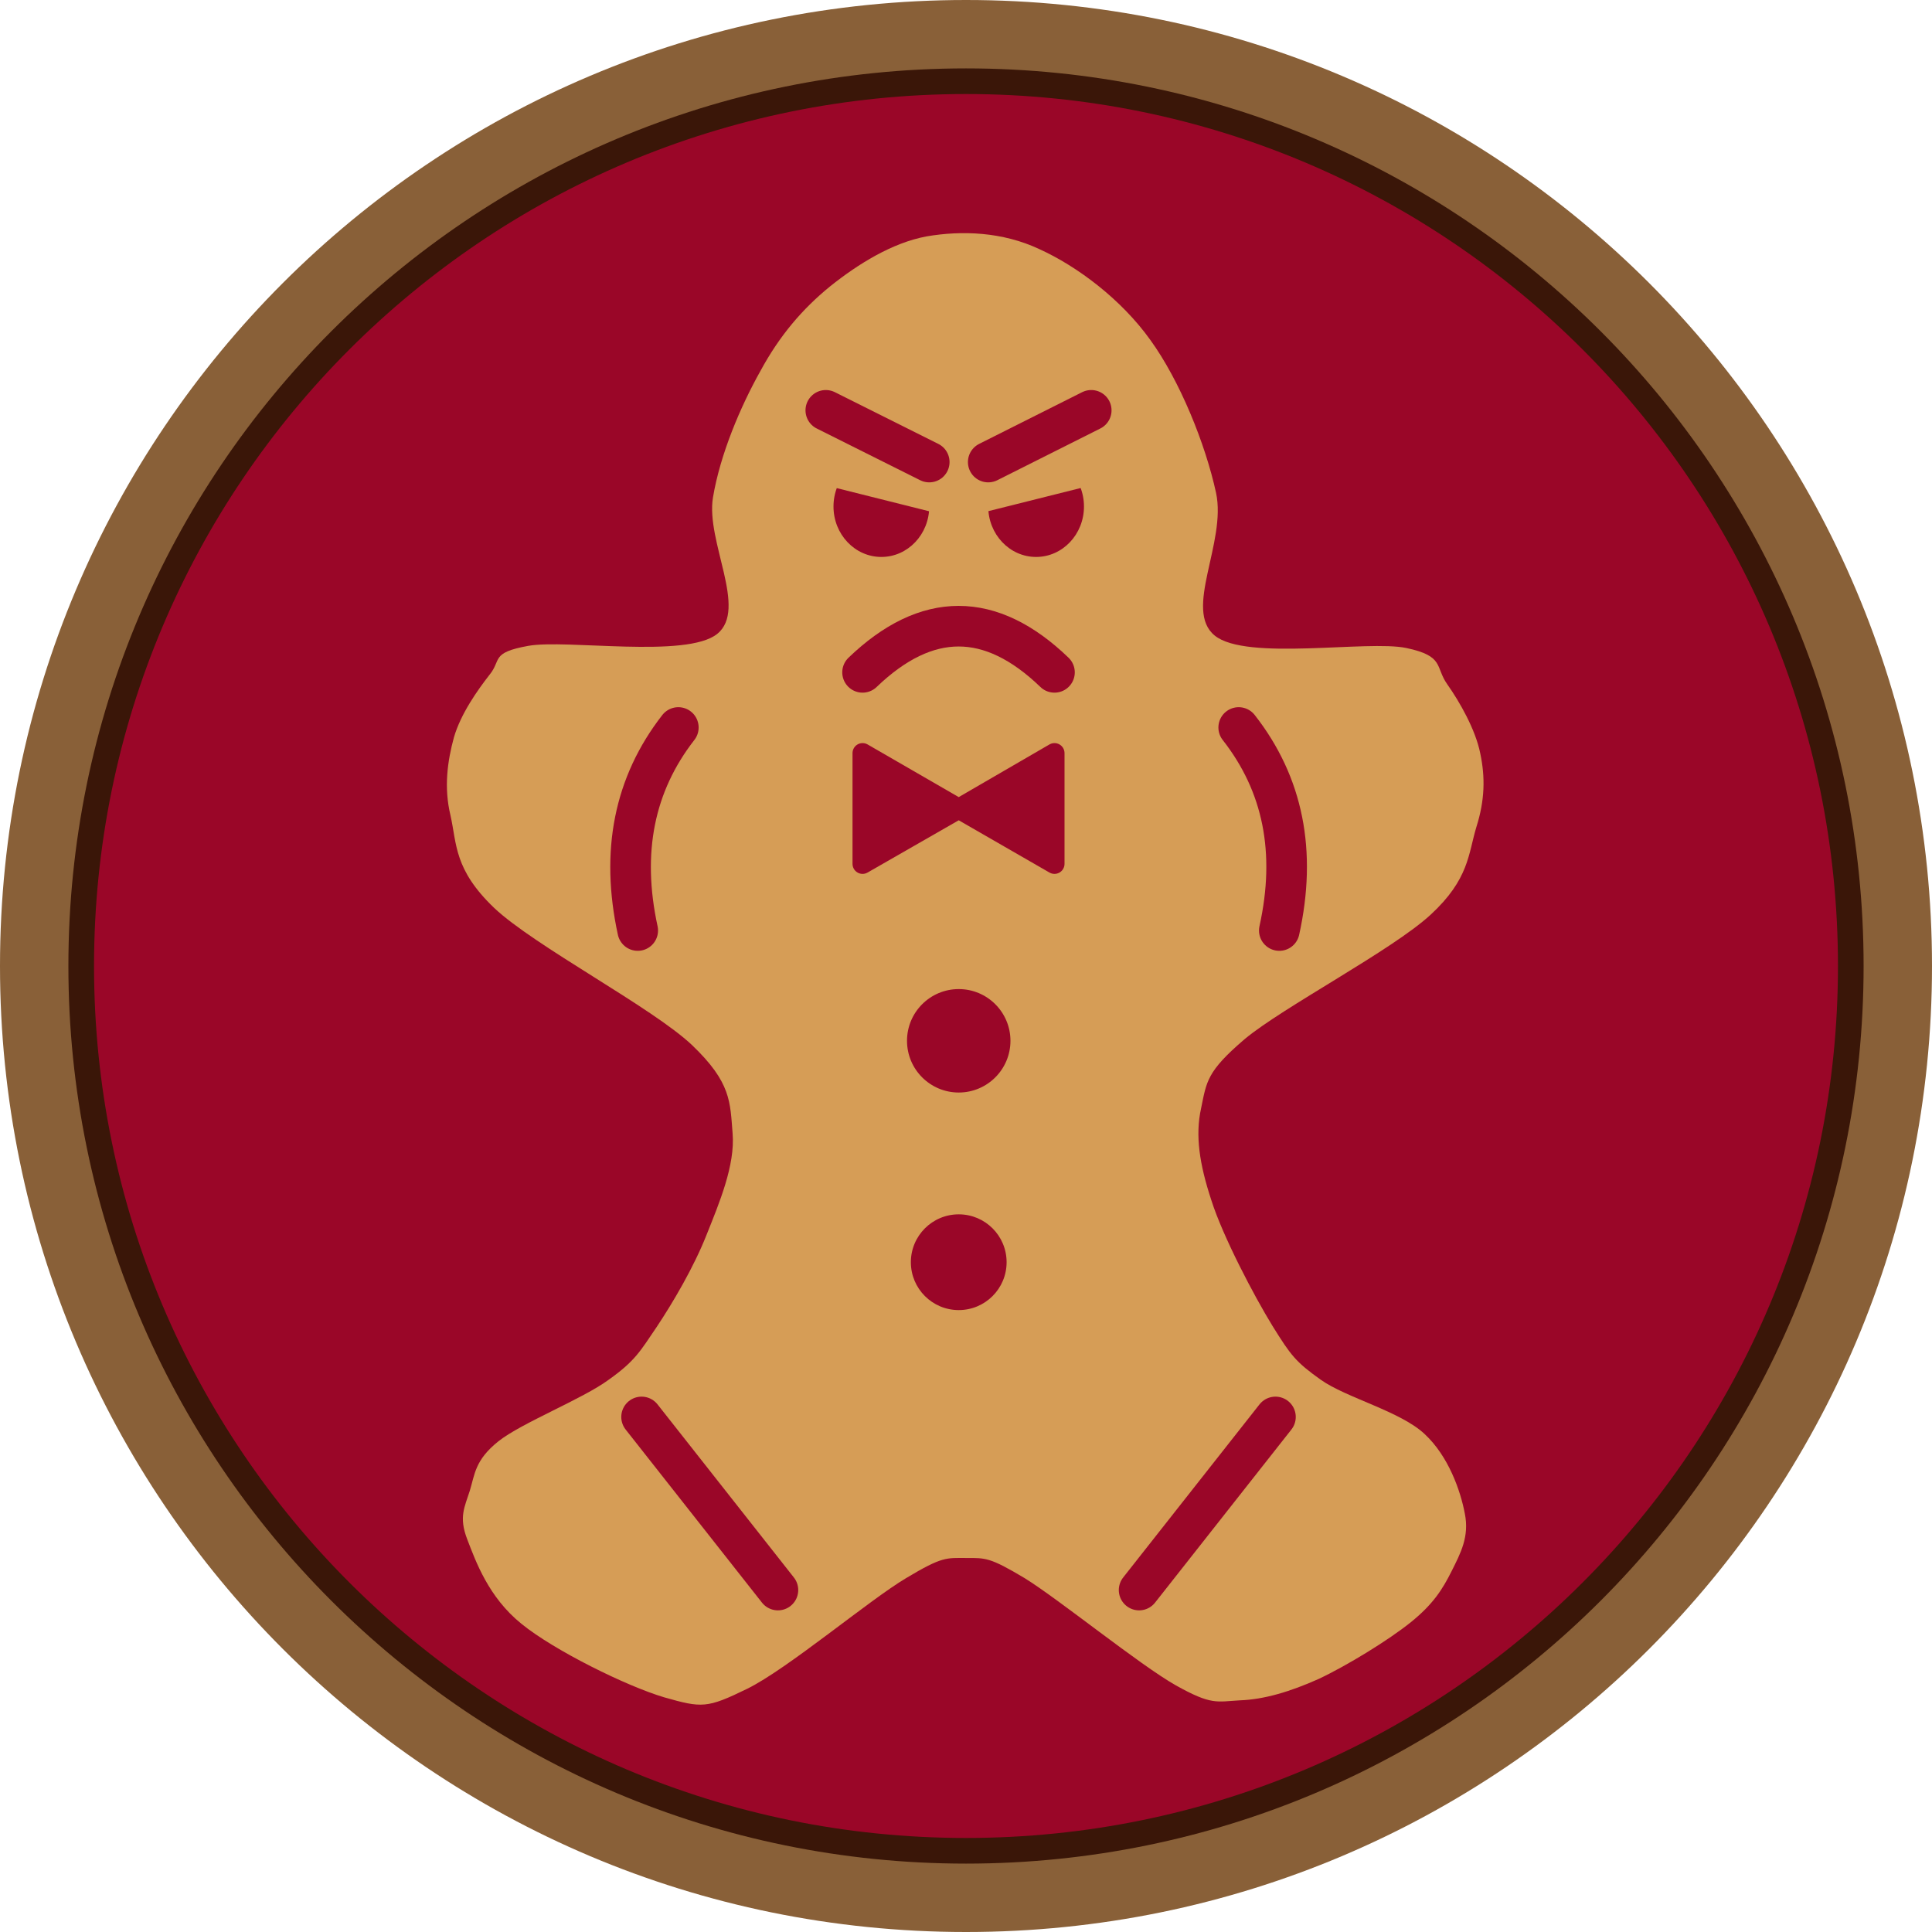
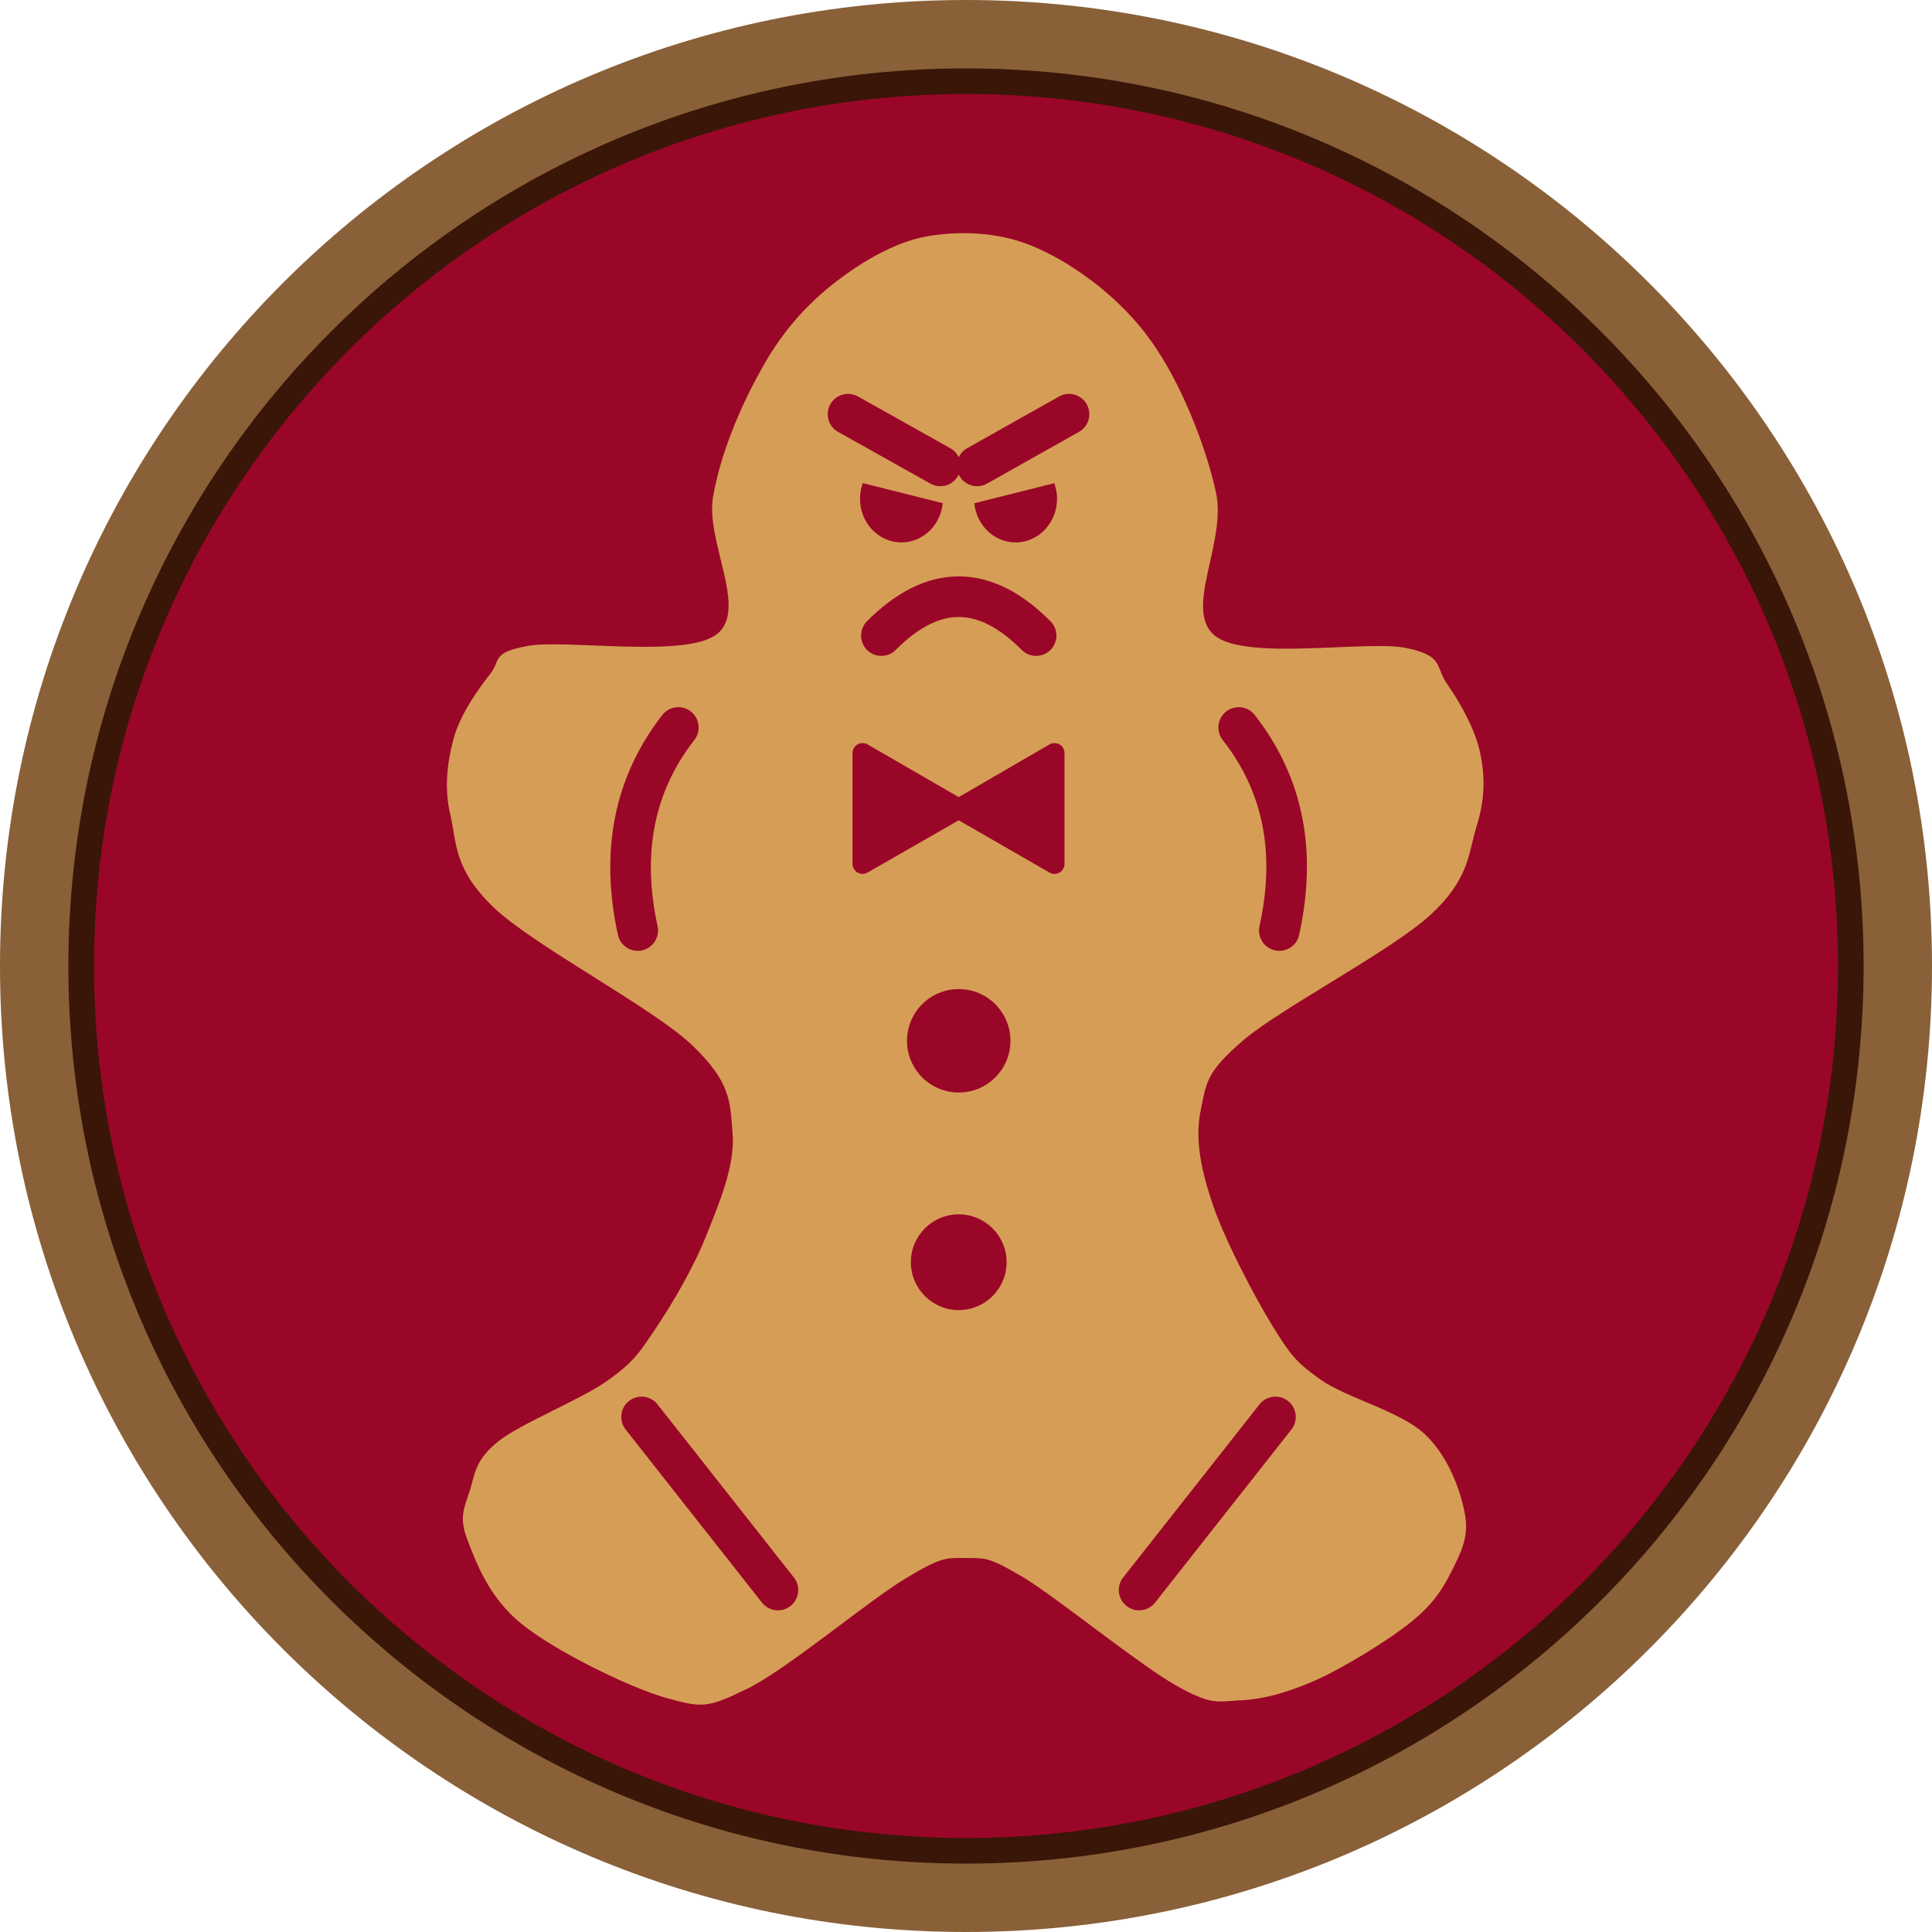
<svg xmlns="http://www.w3.org/2000/svg" viewBox="30 30 452 452">
  <circle cx="256" cy="256" r="226" fill="#896038" />
  <circle cx="256" cy="256" r="210" fill="#3a1608" />
  <circle cx="256" cy="256" r="204" fill="#9a0628" />
  <path fill="#d69d56" d="M320.1 427.8C314.6 428.1 313.5 429.0 305.1 424.3C296.6 419.5 277.8 404.2 269.7 399.2C261.5 394.3 260.6 394.5 256.0 394.5C251.4 394.5 250.5 394.1 242.0 399.2C233.4 404.3 214.2 420.5 204.8 425.1C195.4 429.7 194.2 429.6 185.4 427.1C176.6 424.5 159.6 416.1 152.0 409.9C144.3 403.7 141.3 395.3 139.3 390.1C137.3 384.9 138.7 382.6 139.9 378.8C141.1 374.9 141.1 371.6 146.6 367.2C152.0 362.9 166.3 357.3 172.4 352.8C178.6 348.4 179.8 346.1 183.6 340.5C187.4 334.8 192.3 326.5 195.3 318.9C198.3 311.4 202.0 302.6 201.4 295.2C200.8 287.8 201.1 283.3 191.9 274.5C182.6 265.7 155.0 251.3 145.6 242.4C136.2 233.4 136.9 227.5 135.4 220.8C133.8 214.2 134.7 208.0 136.2 202.5C137.8 197.0 141.7 191.5 144.5 187.9C147.4 184.4 144.7 182.7 153.6 181.1C162.5 179.5 190.6 184.1 197.8 178.3C205.0 172.5 195.1 156.7 196.8 146.4C198.5 136.2 203.3 125.0 207.9 116.8C212.4 108.5 217.7 102.3 224.2 97.0C230.7 91.8 238.7 86.8 246.8 85.3C255.0 83.9 264.5 84.2 273.2 88.3C282.0 92.3 292.3 100.0 299.1 109.5C306.0 119.0 312.0 133.8 314.5 145.3C317.0 156.9 306.8 172.7 314.2 178.7C321.6 184.7 349.9 179.7 359.0 181.6C368.0 183.5 365.7 186.0 368.6 190.1C371.5 194.2 375.2 200.7 376.3 206.2C377.5 211.8 377.4 217.2 375.4 223.5C373.5 229.8 373.7 235.7 364.7 244.0C355.7 252.3 330.2 265.6 321.2 273.1C312.3 280.7 312.3 283.0 311.0 289.3C309.6 295.6 310.6 302.3 313.4 310.8C316.1 319.3 323.4 333.2 327.7 340.2C332.0 347.1 333.1 348.6 339.0 352.8C344.9 357.0 357.7 360.2 363.3 365.5C368.9 370.7 371.7 378.8 372.7 384.1C373.8 389.5 371.7 393.4 369.6 397.6C367.5 401.8 365.3 405.3 360.1 409.5C354.9 413.7 345.1 419.7 338.5 422.8C331.8 425.8 325.7 427.6 320.1 427.8Z" />
  <g fill="none" stroke="#9a0628" stroke-width="9.5" stroke-linecap="round" stroke-linejoin="round">
-     <path d="M223.2 126.0L247.4 138.1M285.3 126.0L261.2 138.1" />
-     <path d="M231.8 187.3Q254.3 165.7 276.7 187.3" />
+     <path d="M228.4 126.9L250.0 139.0M280.1 126.9L258.6 139.0" />
+     <path d="M236.2 178.7Q254.3 160.5 272.4 178.7" />
    <path d="M188.7 200.2Q173.2 220.1 179.2 247.7M319.8 200.2Q335.4 220.1 329.3 247.7" />
    <path d="M180.1 361.5L212.0 402.0M328.4 361.5L296.5 402.0" />
  </g>
  <g fill="#9a0628">
    <clipPath id="eL">
-       <path d="M218.2 142.3L254.1 151.3L254.1 170.9L218.2 170.9Z" />
+       <path d="M225.4 141.4L256.4 149.2L256.4 166.1L225.4 166.1Z" />
    </clipPath>
-     <ellipse cx="236.2" cy="148.5" rx="11.2" ry="11.8" clip-path="url(#eL)" />
+     <ellipse cx="240.9" cy="146.7" rx="9.7" ry="10.2" clip-path="url(#eL)" />
    <clipPath id="eR">
-       <path d="M254.4 151.3L290.3 142.3L290.3 170.9L254.4 170.9Z" />
+       <path d="M252.1 149.2L283.2 141.4L283.2 166.1L252.1 166.1Z" />
    </clipPath>
-     <ellipse cx="272.4" cy="148.5" rx="11.2" ry="11.8" clip-path="url(#eR)" />
+     <ellipse cx="267.6" cy="146.7" rx="9.7" ry="10.2" clip-path="url(#eR)" />
  </g>
  <g fill="#9a0628" stroke="#9a0628" stroke-linejoin="round">
    <path d="M231.8 206.2L254.3 219.2L276.7 206.2L276.7 232.1L254.3 219.2L231.8 232.1Z" stroke-width="4.7" />
    <circle cx="254.3" cy="273.5" r="12.1" stroke="none" />
    <circle cx="254.3" cy="325.3" r="11.2" stroke="none" />
  </g>
</svg>
